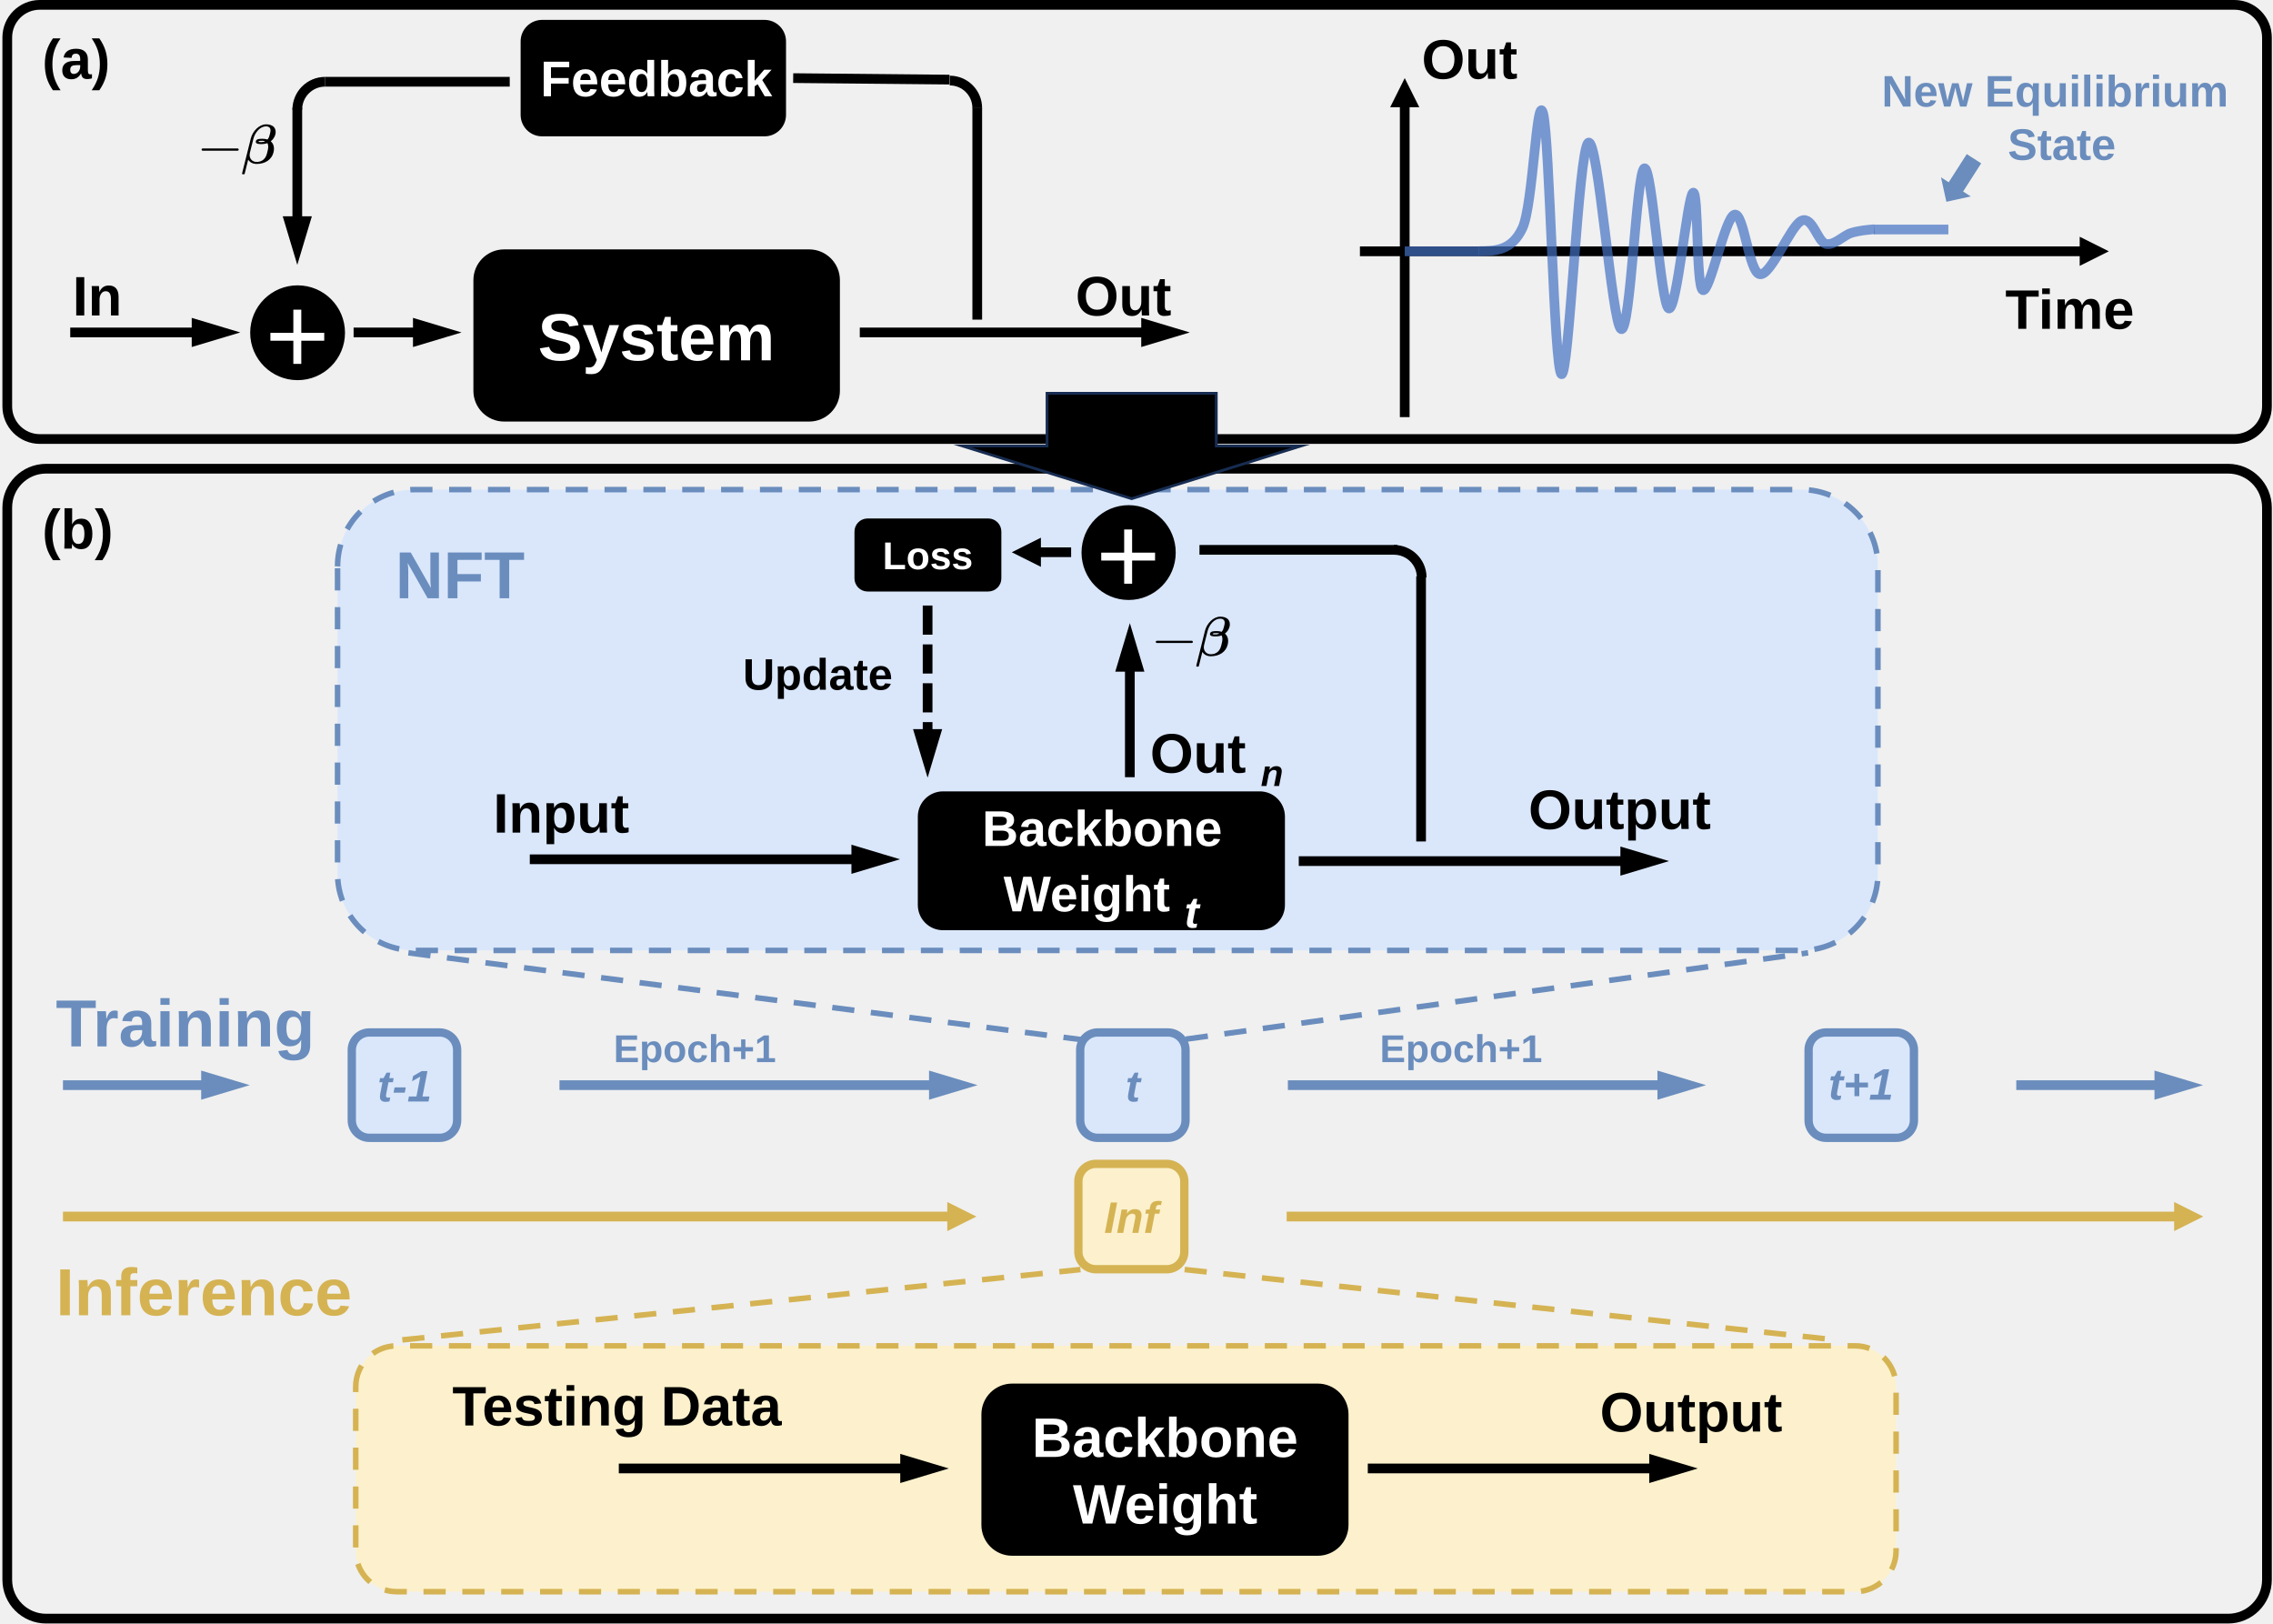
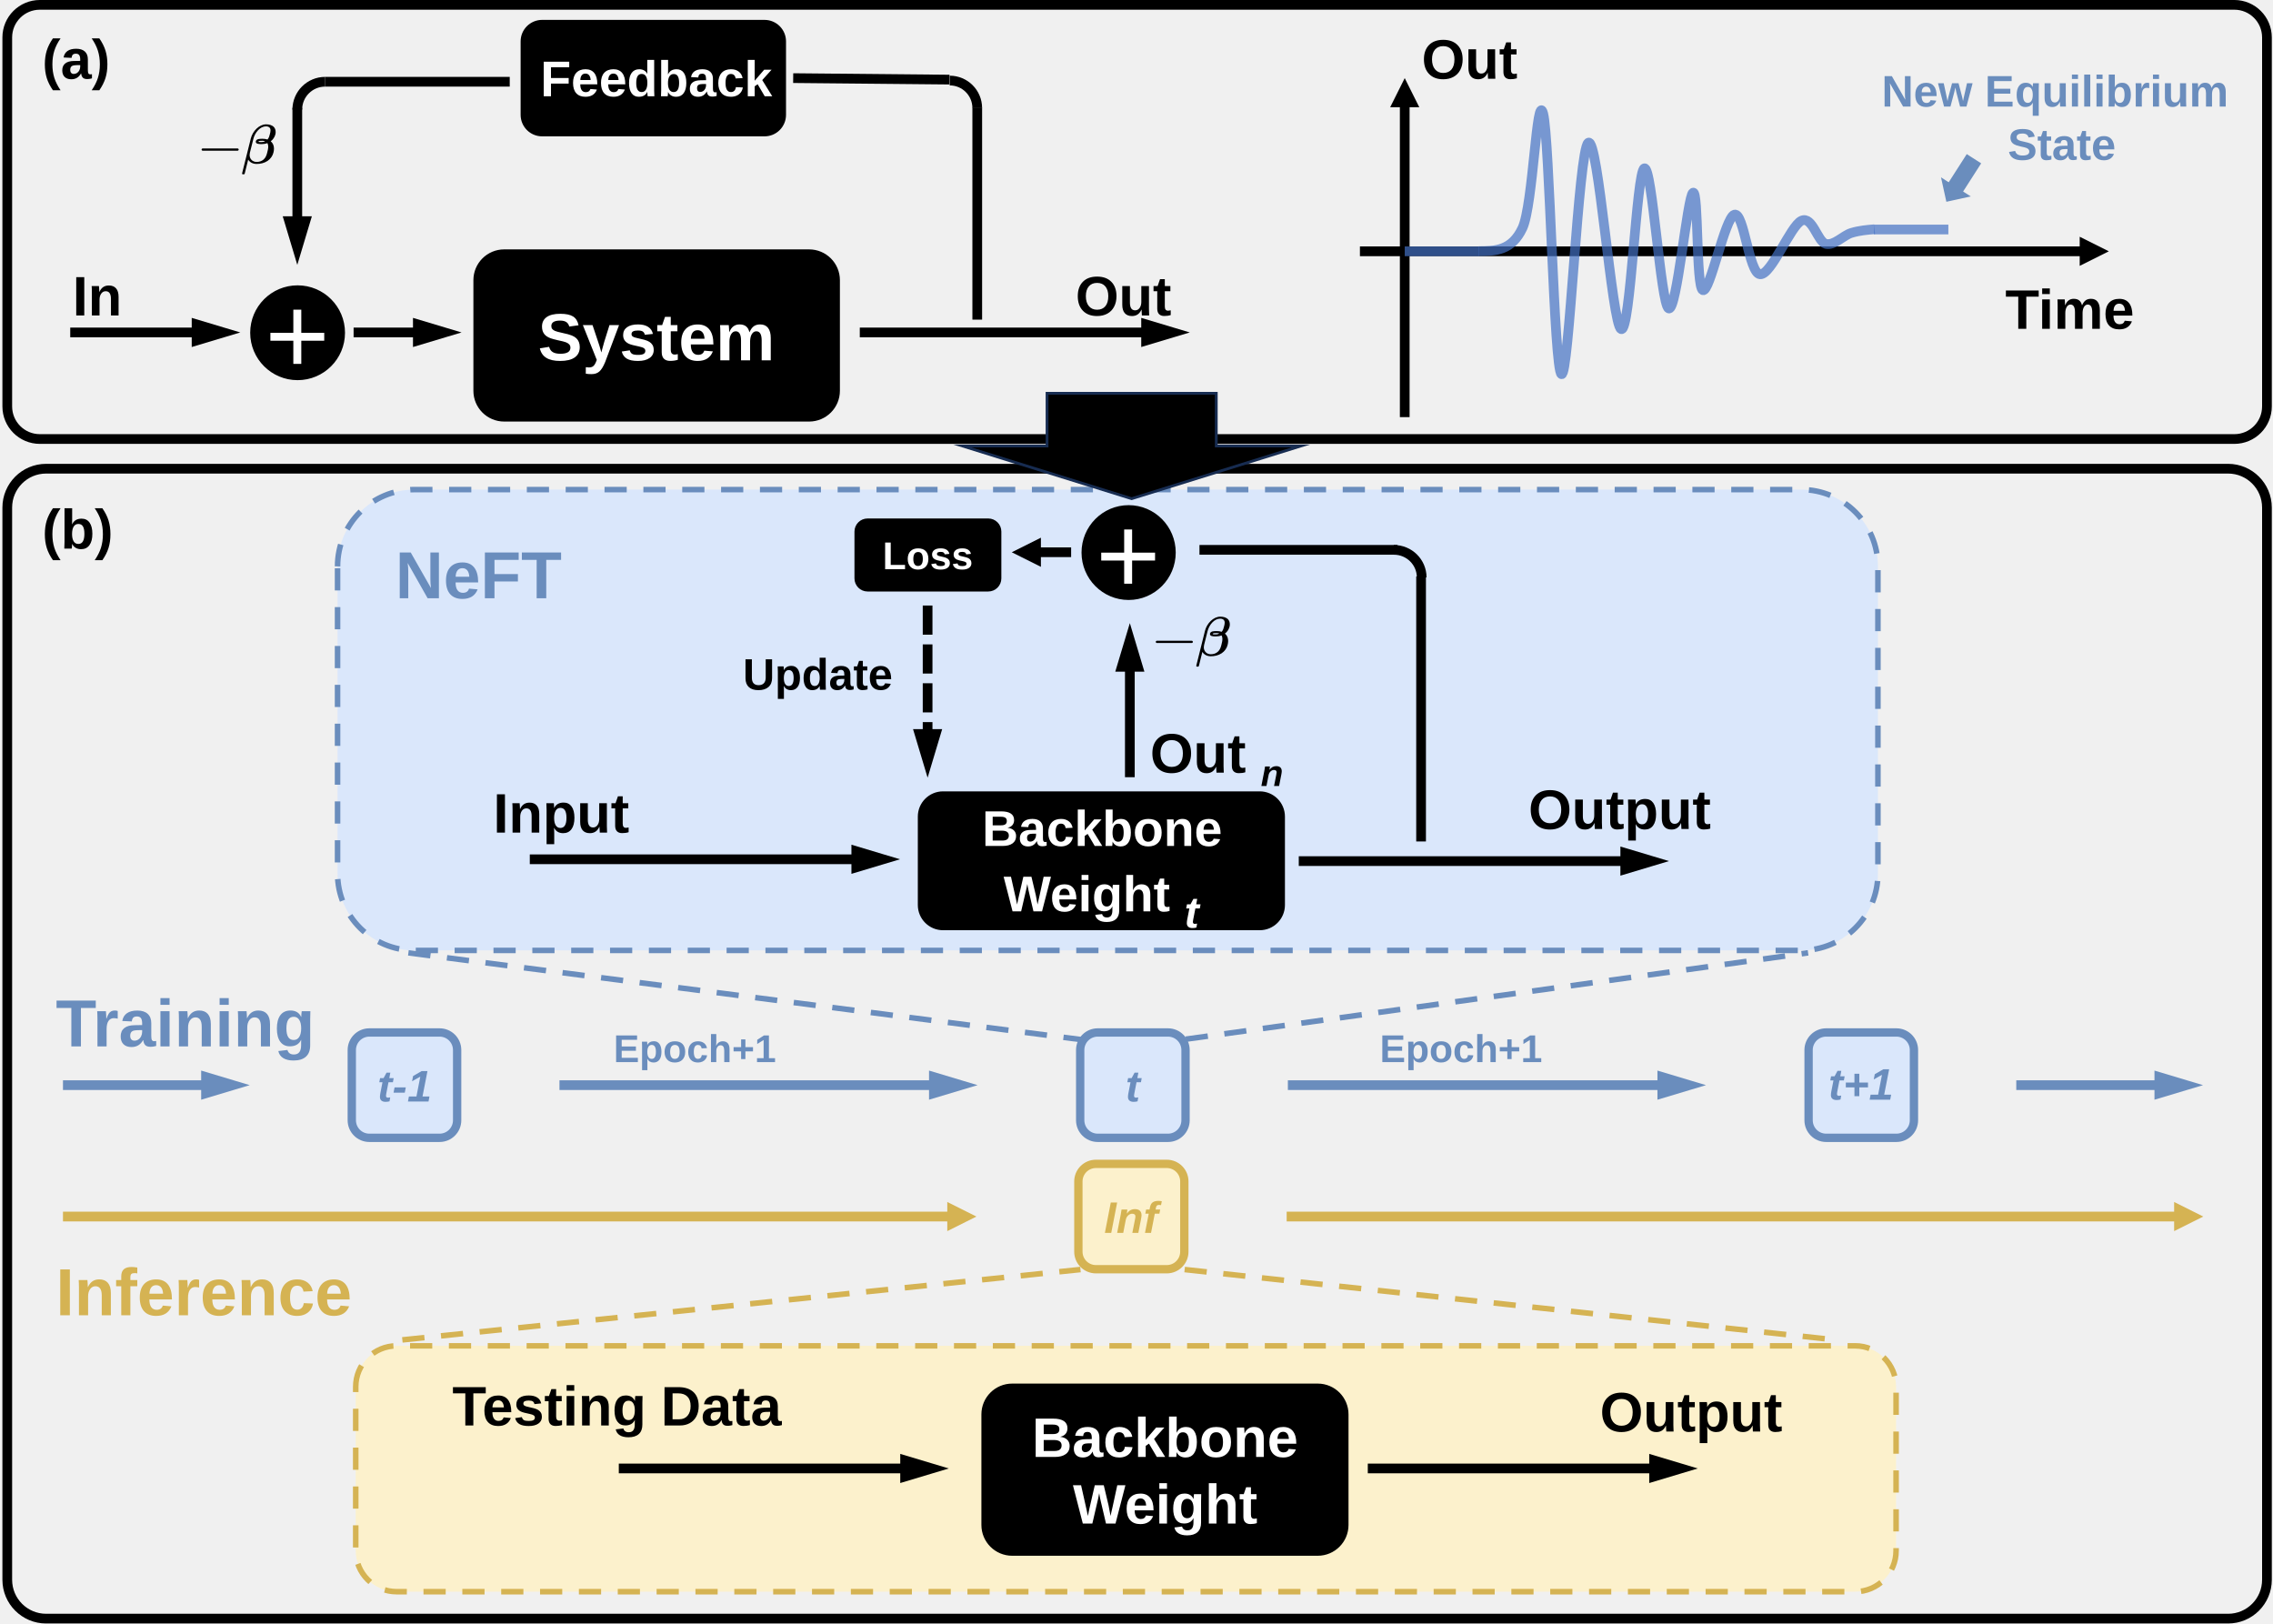
<svg xmlns="http://www.w3.org/2000/svg" width="3754" height="2681" xml:space="preserve" overflow="hidden">
  <g transform="translate(-238 197)">
    <g>
      <path d="M250 641.188C250 605.738 278.738 577 314.188 577L3917.81 577C3953.26 577 3982 605.738 3982 641.188L3982 2411.81C3982 2447.26 3953.26 2476 3917.81 2476L314.188 2476C278.738 2476 250 2447.26 250 2411.81Z" stroke="#000000" stroke-width="16.042" stroke-linecap="butt" stroke-linejoin="miter" stroke-miterlimit="8" stroke-opacity="1" fill="none" fill-rule="evenodd" />
      <path d="M912.5 1376.5 2022.9 1519.7" stroke="#6A8DBD" stroke-width="9.167" stroke-linecap="butt" stroke-linejoin="miter" stroke-miterlimit="8" stroke-dasharray="36.667 27.5" stroke-opacity="1" fill="none" fill-rule="evenodd" />
      <path d="M0 0 1027.67 142.571" stroke="#6A8DBD" stroke-width="9.167" stroke-linecap="butt" stroke-linejoin="miter" stroke-miterlimit="8" stroke-dasharray="36.667 27.5" stroke-opacity="1" fill="none" fill-rule="evenodd" transform="matrix(1 0 0 -1 2196.5 1519.07)" />
      <path d="M819 1537C819 1520.98 831.984 1508 848.001 1508L964 1508C980.016 1508 993 1520.98 993 1537L993 1653C993 1669.02 980.016 1682 964 1682L848.001 1682C831.984 1682 819 1669.02 819 1653Z" stroke="#6A8DBD" stroke-width="13.75" stroke-linecap="butt" stroke-linejoin="miter" stroke-miterlimit="8" stroke-opacity="1" fill="#DAE7FB" fill-rule="evenodd" fill-opacity="1" />
      <text fill="#6A8DBD" fill-opacity="1" font-family="Arial,Arial_MSFontService,sans-serif" font-style="italic" font-variant="normal" font-weight="700" font-stretch="normal" font-size="73" text-anchor="start" direction="ltr" writing-mode="lr-tb" unicode-bidi="normal" text-decoration="none" transform="matrix(1 0 0 1 861.35 1622)">t</text>
      <text fill="#6A8DBD" fill-opacity="1" font-family="Arial,Arial_MSFontService,sans-serif" font-style="italic" font-variant="normal" font-weight="700" font-stretch="normal" font-size="73" text-anchor="start" direction="ltr" writing-mode="lr-tb" unicode-bidi="normal" text-decoration="none" transform="matrix(1 0 0 1 885.985 1622)">-</text>
      <text fill="#6A8DBD" fill-opacity="1" font-family="Arial,Arial_MSFontService,sans-serif" font-style="italic" font-variant="normal" font-weight="700" font-stretch="normal" font-size="73" text-anchor="start" direction="ltr" writing-mode="lr-tb" unicode-bidi="normal" text-decoration="none" transform="matrix(1 0 0 1 910.62 1622)">1</text>
      <path d="M2022 1537C2022 1520.98 2034.98 1508 2051 1508L2167 1508C2183.02 1508 2196 1520.98 2196 1537L2196 1653C2196 1669.02 2183.02 1682 2167 1682L2051 1682C2034.98 1682 2022 1669.02 2022 1653Z" stroke="#6A8DBD" stroke-width="13.75" stroke-linecap="butt" stroke-linejoin="miter" stroke-miterlimit="8" stroke-opacity="1" fill="#DAE7FB" fill-rule="evenodd" fill-opacity="1" />
      <text fill="#6A8DBD" fill-opacity="1" font-family="Arial,Arial_MSFontService,sans-serif" font-style="italic" font-variant="normal" font-weight="700" font-stretch="normal" font-size="73" text-anchor="start" direction="ltr" writing-mode="lr-tb" unicode-bidi="normal" text-decoration="none" transform="matrix(1 0 0 1 2096.78 1622)">t</text>
      <path d="M3225 1537C3225 1520.98 3237.98 1508 3254 1508L3370 1508C3386.02 1508 3399 1520.98 3399 1537L3399 1653C3399 1669.02 3386.02 1682 3370 1682L3254 1682C3237.98 1682 3225 1669.02 3225 1653Z" stroke="#6A8DBD" stroke-width="13.75" stroke-linecap="butt" stroke-linejoin="miter" stroke-miterlimit="8" stroke-opacity="1" fill="#DAE7FB" fill-rule="evenodd" fill-opacity="1" />
      <path d="M1162 1586.98 1780.38 1586.98 1780.38 1603.02 1162 1603.02ZM1772.36 1570.94 1852.57 1595 1772.36 1619.06Z" fill="#6A8DBD" fill-rule="nonzero" fill-opacity="1" />
      <path d="M2365 1586.98 2983.38 1586.98 2983.38 1603.02 2365 1603.02ZM2975.36 1570.94 3055.57 1595 2975.36 1619.06Z" fill="#6A8DBD" fill-rule="nonzero" fill-opacity="1" />
      <path d="M342 1586.98 578.265 1586.98 578.265 1603.02 342 1603.02ZM570.245 1570.94 650.453 1595 570.245 1619.06Z" fill="#6A8DBD" fill-rule="nonzero" fill-opacity="1" />
      <path d="M3568 1586.98 3804.27 1586.98 3804.27 1603.02 3568 1603.02ZM3796.24 1570.94 3876.45 1595 3796.24 1619.06Z" fill="#6A8DBD" fill-rule="nonzero" fill-opacity="1" />
      <text fill="#6A8DBD" fill-opacity="1" font-family="Arial,Arial_MSFontService,sans-serif" font-style="italic" font-variant="normal" font-weight="700" font-stretch="normal" font-size="73" text-anchor="start" direction="ltr" writing-mode="lr-tb" unicode-bidi="normal" text-decoration="none" transform="matrix(1 0 0 1 3257.73 1619)">t+1</text>
      <path d="M2019 1754C2019 1737.98 2031.98 1725 2048 1725L2165 1725C2181.02 1725 2194 1737.98 2194 1754L2194 1870C2194 1886.02 2181.02 1899 2165 1899L2048 1899C2031.98 1899 2019 1886.02 2019 1870Z" stroke="#D5B353" stroke-width="13.75" stroke-linecap="butt" stroke-linejoin="miter" stroke-miterlimit="8" stroke-opacity="1" fill="#FCF1CC" fill-rule="evenodd" fill-opacity="1" />
      <text fill="#D5B353" fill-opacity="1" font-family="Arial,Arial_MSFontService,sans-serif" font-style="italic" font-variant="normal" font-weight="700" font-stretch="normal" font-size="73" text-anchor="start" direction="ltr" writing-mode="lr-tb" unicode-bidi="normal" text-decoration="none" transform="matrix(1 0 0 1 2061.51 1839)">Inf</text>
      <path d="M342 1803.98 1810.51 1803.98 1810.51 1820.02 342 1820.02ZM1802.49 1787.94 1850.62 1812 1802.49 1836.06Z" fill="#D5B353" fill-rule="nonzero" fill-opacity="1" />
      <path d="M2363 1803.98 3836.74 1803.98 3836.74 1820.02 2363 1820.02ZM3828.72 1787.94 3876.84 1812 3828.72 1836.06Z" fill="#D5B353" fill-rule="nonzero" fill-opacity="1" />
      <path d="M825.5 2093.17C825.5 2055.8 855.796 2025.5 893.167 2025.5L3301.83 2025.5C3339.2 2025.5 3369.5 2055.8 3369.5 2093.17L3369.5 2363.83C3369.5 2401.2 3339.2 2431.5 3301.83 2431.5L893.167 2431.5C855.796 2431.5 825.5 2401.2 825.5 2363.83Z" stroke="#D5B353" stroke-width="9.167" stroke-linecap="butt" stroke-linejoin="miter" stroke-miterlimit="8" stroke-dasharray="36.667 27.5" stroke-opacity="1" fill="#FCF1CC" fill-rule="evenodd" fill-opacity="1" />
      <path d="M1864 2138.67C1864 2113.45 1884.45 2093 1909.67 2093L2414.33 2093C2439.55 2093 2460 2113.45 2460 2138.67L2460 2321.33C2460 2346.55 2439.55 2367 2414.33 2367L1909.67 2367C1884.45 2367 1864 2346.55 1864 2321.33Z" stroke="#000000" stroke-width="10.312" stroke-linecap="butt" stroke-linejoin="miter" stroke-miterlimit="8" stroke-opacity="1" fill="#000000" fill-rule="evenodd" fill-opacity="1" />
      <text fill="#FFFFFF" fill-opacity="1" font-family="Arial,Arial_MSFontService,sans-serif" font-style="normal" font-variant="normal" font-weight="700" font-stretch="normal" font-size="92" text-anchor="start" direction="ltr" writing-mode="lr-tb" unicode-bidi="normal" text-decoration="none" transform="matrix(1 0 0 1 1942.35 2209)">Backbone</text>
-       <text fill="#FFFFFF" fill-opacity="1" font-family="Arial,Arial_MSFontService,sans-serif" font-style="normal" font-variant="normal" font-weight="700" font-stretch="normal" font-size="92" text-anchor="start" direction="ltr" writing-mode="lr-tb" unicode-bidi="normal" text-decoration="none" transform="matrix(1 0 0 1 2009.93 2319)">Weight</text>
+       <text fill="#FFFFFF" fill-opacity="1" font-family="Arial,Arial_MSFontService,sans-serif" font-style="normal" font-variant="normal" font-weight="700" font-stretch="normal" font-size="92" text-anchor="start" direction="ltr" writing-mode="lr-tb" unicode-bidi="normal" text-decoration="none" transform="matrix(1 0 0 1 2009.95 2319)">Weight</text>
      <path d="M2497 2219.98 2969.84 2219.98 2969.84 2236.02 2497 2236.02ZM2961.82 2203.94 3042.02 2228 2961.82 2252.06Z" fill="#000000" fill-rule="nonzero" fill-opacity="1" />
      <text fill="#000000" fill-opacity="1" font-family="Arial,Arial_MSFontService,sans-serif" font-style="normal" font-variant="normal" font-weight="700" font-stretch="normal" font-size="92" text-anchor="start" direction="ltr" writing-mode="lr-tb" unicode-bidi="normal" text-decoration="none" transform="matrix(1 0 0 1 2880.32 2167)">Output</text>
      <path d="M1260 2219.98 1732.84 2219.98 1732.84 2236.02 1260 2236.02ZM1724.82 2203.94 1805.02 2228 1724.82 2252.06Z" fill="#000000" fill-rule="nonzero" fill-opacity="1" />
      <text fill="#000000" fill-opacity="1" font-family="Arial,Arial_MSFontService,sans-serif" font-style="normal" font-variant="normal" font-weight="700" font-stretch="normal" font-size="92" text-anchor="start" direction="ltr" writing-mode="lr-tb" unicode-bidi="normal" text-decoration="none" transform="matrix(1 0 0 1 985.032 2157)">Testing</text>
      <text fill="#000000" fill-opacity="1" font-family="Arial,Arial_MSFontService,sans-serif" font-style="normal" font-variant="normal" font-weight="700" font-stretch="normal" font-size="92" text-anchor="start" direction="ltr" writing-mode="lr-tb" unicode-bidi="normal" text-decoration="none" transform="matrix(1 0 0 1 1304.15 2157)"> </text>
      <text fill="#000000" fill-opacity="1" font-family="Arial,Arial_MSFontService,sans-serif" font-style="normal" font-variant="normal" font-weight="700" font-stretch="normal" font-size="92" text-anchor="start" direction="ltr" writing-mode="lr-tb" unicode-bidi="normal" text-decoration="none" transform="matrix(1 0 0 1 1329.36 2157)">Data</text>
      <path d="M0 0 1119.95 116.173" stroke="#D5B353" stroke-width="9.167" stroke-linecap="butt" stroke-linejoin="miter" stroke-miterlimit="8" stroke-dasharray="36.667 27.5" stroke-opacity="1" fill="none" fill-rule="evenodd" transform="matrix(1 0 0 -1 902.5 2015.67)" />
      <path d="M2194.5 1899.5 3269.5 2015.67" stroke="#D5B353" stroke-width="9.167" stroke-linecap="butt" stroke-linejoin="miter" stroke-miterlimit="8" stroke-dasharray="36.667 27.5" stroke-opacity="1" fill="none" fill-rule="evenodd" />
      <text fill="#6A8DBD" fill-opacity="1" font-family="Arial,Arial_MSFontService,sans-serif" font-style="normal" font-variant="normal" font-weight="700" font-stretch="normal" font-size="110" text-anchor="start" direction="ltr" writing-mode="lr-tb" unicode-bidi="normal" text-decoration="none" transform="matrix(1 0 0 1 330.153 1531)">Training</text>
      <text fill="#D5B353" fill-opacity="1" font-family="Arial,Arial_MSFontService,sans-serif" font-style="normal" font-variant="normal" font-weight="700" font-stretch="normal" font-size="110" text-anchor="start" direction="ltr" writing-mode="lr-tb" unicode-bidi="normal" text-decoration="none" transform="matrix(1 0 0 1 330.153 1975)">Inference</text>
      <text fill="#000000" fill-opacity="1" font-family="Arial,Arial_MSFontService,sans-serif" font-style="normal" font-variant="normal" font-weight="700" font-stretch="normal" font-size="92" text-anchor="start" direction="ltr" writing-mode="lr-tb" unicode-bidi="normal" text-decoration="none" transform="matrix(1 0 0 1 307.497 709)">(b)</text>
      <path d="M250-135.183C250-164.905 274.095-189 303.817-189L3928.18-189C3957.91-189 3982-164.905 3982-135.183L3982 474.183C3982 503.905 3957.91 528 3928.18 528L303.817 528C274.095 528 250 503.905 250 474.183Z" stroke="#000000" stroke-width="16.042" stroke-linecap="butt" stroke-linejoin="miter" stroke-miterlimit="8" stroke-opacity="1" fill="none" fill-rule="evenodd" />
      <path d="M1025 265.667C1025 240.446 1045.45 220 1070.67 220L1574.33 220C1599.55 220 1620 240.446 1620 265.667L1620 448.333C1620 473.554 1599.55 494 1574.33 494L1070.67 494C1045.45 494 1025 473.554 1025 448.333Z" stroke="#000000" stroke-width="10.312" stroke-linecap="butt" stroke-linejoin="miter" stroke-miterlimit="8" stroke-opacity="1" fill="#000000" fill-rule="evenodd" fill-opacity="1" />
      <text fill="#FFFFFF" fill-opacity="1" font-family="Arial,Arial_MSFontService,sans-serif" font-style="normal" font-variant="normal" font-weight="700" font-stretch="normal" font-size="110" text-anchor="start" direction="ltr" writing-mode="lr-tb" unicode-bidi="normal" text-decoration="none" transform="matrix(1 0 0 1 1126.43 398)">System</text>
      <path d="M653.5 352.5C653.5 310.526 687.526 276.5 729.5 276.5 771.474 276.5 805.5 310.526 805.5 352.5 805.5 394.474 771.474 428.5 729.5 428.5 687.526 428.5 653.5 394.474 653.5 352.5Z" stroke="#000000" stroke-width="4.583" stroke-linecap="butt" stroke-linejoin="miter" stroke-miterlimit="8" stroke-opacity="1" fill="#000000" fill-rule="evenodd" fill-opacity="1" />
      <text fill="#FFFFFF" fill-opacity="1" font-family="Arial,Arial_MSFontService,sans-serif" font-style="normal" font-variant="normal" font-weight="400" font-stretch="normal" font-size="183" text-anchor="start" direction="ltr" writing-mode="lr-tb" unicode-bidi="normal" text-decoration="none" transform="matrix(1 0 0 1 675.639 420)">+</text>
      <path d="M822 343.979 928.088 343.979 928.088 360.021 822 360.021ZM920.067 327.938 1000.28 352 920.067 376.063Z" fill="#000000" fill-rule="nonzero" fill-opacity="1" />
      <path d="M1658 343.979 2130.84 343.979 2130.84 360.021 1658 360.021ZM2122.82 327.938 2203.02 352 2122.82 376.063Z" fill="#000000" fill-rule="nonzero" fill-opacity="1" />
      <path d="M0 0 0 349.835" stroke="#000000" stroke-width="16.042" stroke-linecap="butt" stroke-linejoin="miter" stroke-miterlimit="8" stroke-opacity="1" fill="none" fill-rule="evenodd" transform="matrix(1 0 0 -1 1852 330.835)" />
      <path d="M1806.5-64C1831.63-64 1852-43.629 1852-18.5" stroke="#000000" stroke-width="16.042" stroke-linecap="butt" stroke-linejoin="miter" stroke-miterlimit="8" stroke-opacity="1" fill="none" fill-rule="evenodd" />
      <path d="M1806.07-65.532 1548-68" stroke="#000000" stroke-width="16.042" stroke-linecap="butt" stroke-linejoin="miter" stroke-miterlimit="8" stroke-opacity="1" fill="none" fill-rule="evenodd" />
      <path d="M729-16C729-41.405 749.595-62 775-62" stroke="#000000" stroke-width="16.042" stroke-linecap="butt" stroke-linejoin="miter" stroke-miterlimit="8" stroke-opacity="1" fill="none" fill-rule="evenodd" />
      <path d="M8.021 72.188 8.021 259.395-8.02 259.395-8.021 72.188ZM-24.062 80.208 0 0 24.063 80.208Z" fill="#000000" fill-rule="nonzero" fill-opacity="1" transform="matrix(1 0 0 -1 729 240.395)" />
      <path d="M354 343.979 562.662 343.979 562.662 360.021 354 360.021ZM554.641 327.938 634.849 352 554.641 376.063Z" fill="#000000" fill-rule="nonzero" fill-opacity="1" />
      <text fill="#000000" fill-opacity="1" font-family="Cambria Math,Cambria Math_MSFontService,sans-serif" font-style="normal" font-variant="normal" font-weight="400" font-stretch="normal" font-size="92" text-anchor="start" direction="ltr" writing-mode="lr-tb" unicode-bidi="normal" text-decoration="none" transform="matrix(1 0 0 1 565.787 73)">−</text>
      <text fill="#000000" fill-opacity="1" font-family="Cambria Math,Cambria Math_MSFontService,sans-serif" font-style="normal" font-variant="normal" font-weight="400" font-stretch="normal" font-size="92" text-anchor="start" direction="ltr" writing-mode="lr-tb" unicode-bidi="normal" text-decoration="none" transform="matrix(1 0 0 1 634.537 73)">𝜷</text>
      <path d="M2484 209.979 3680.77 209.979 3680.77 226.021 2484 226.021ZM3672.75 193.938 3720.87 218 3672.75 242.063Z" fill="#000000" fill-rule="nonzero" fill-opacity="1" />
      <path d="M8.021-5.17066e-06 8.021 519.719-8.021 519.719-8.021 5.17066e-06ZM24.063 511.698 0 559.823-24.062 511.698Z" fill="#000000" fill-rule="nonzero" fill-opacity="1" transform="matrix(1 0 0 -1 2558 491.823)" />
      <text fill="#000000" fill-opacity="1" font-family="Arial,Arial_MSFontService,sans-serif" font-style="normal" font-variant="normal" font-weight="700" font-stretch="normal" font-size="92" text-anchor="start" direction="ltr" writing-mode="lr-tb" unicode-bidi="normal" text-decoration="none" transform="matrix(1 0 0 1 3549.83 346)">Time</text>
      <text fill="#000000" fill-opacity="1" font-family="Arial,Arial_MSFontService,sans-serif" font-style="normal" font-variant="normal" font-weight="700" font-stretch="normal" font-size="92" text-anchor="start" direction="ltr" writing-mode="lr-tb" unicode-bidi="normal" text-decoration="none" transform="matrix(1 0 0 1 2585.95 -67)">Out</text>
      <text fill="#000000" fill-opacity="1" font-family="Arial,Arial_MSFontService,sans-serif" font-style="normal" font-variant="normal" font-weight="700" font-stretch="normal" font-size="92" text-anchor="start" direction="ltr" writing-mode="lr-tb" unicode-bidi="normal" text-decoration="none" transform="matrix(1 0 0 1 2014.24 324)">Out</text>
      <text fill="#000000" fill-opacity="1" font-family="Arial,Arial_MSFontService,sans-serif" font-style="normal" font-variant="normal" font-weight="700" font-stretch="normal" font-size="92" text-anchor="start" direction="ltr" writing-mode="lr-tb" unicode-bidi="normal" text-decoration="none" transform="matrix(1 0 0 1 357.768 324)">In</text>
      <path d="M1103-128.666C1103-145.419 1116.58-159 1133.33-159L1500.67-159C1517.42-159 1531-145.419 1531-128.666L1531-7.334C1531 9.419 1517.42 23 1500.67 23L1133.33 23C1116.58 23 1103 9.419 1103-7.334Z" stroke="#000000" stroke-width="10.312" stroke-linecap="butt" stroke-linejoin="miter" stroke-miterlimit="8" stroke-opacity="1" fill="#000000" fill-rule="evenodd" fill-opacity="1" />
      <text fill="#FFFFFF" fill-opacity="1" font-family="Arial,Arial_MSFontService,sans-serif" font-style="normal" font-variant="normal" font-weight="700" font-stretch="normal" font-size="83" text-anchor="start" direction="ltr" writing-mode="lr-tb" unicode-bidi="normal" text-decoration="none" transform="matrix(1 0 0 1 1130.47 -38)">Feedback</text>
      <path d="M0 0 304.847 0" stroke="#000000" stroke-width="16.042" stroke-linecap="butt" stroke-linejoin="miter" stroke-miterlimit="8" stroke-opacity="1" fill="none" fill-rule="evenodd" transform="matrix(-1 0 0 1 1079.85 -61.9999)" />
      <text fill="#000000" fill-opacity="1" font-family="Arial,Arial_MSFontService,sans-serif" font-style="normal" font-variant="normal" font-weight="700" font-stretch="normal" font-size="92" text-anchor="start" direction="ltr" writing-mode="lr-tb" unicode-bidi="normal" text-decoration="none" transform="matrix(1 0 0 1 307.497 -67)">(a)</text>
      <path d="M2558 218 2680.84 218" stroke="#4472C4" stroke-width="16.042" stroke-linecap="butt" stroke-linejoin="miter" stroke-miterlimit="8" stroke-opacity="0.698" fill="none" fill-rule="evenodd" />
      <path d="M3333 182 3455.84 182" stroke="#4472C4" stroke-width="16.042" stroke-linecap="butt" stroke-linejoin="miter" stroke-miterlimit="8" stroke-opacity="0.698" fill="none" fill-rule="evenodd" />
      <path d="M2680 217.764C2707.33 217.596 2734.67 217.428 2752.44 179.555 2770.22 141.681 2775.92-49.697 2786.65-9.478 2797.38 30.742 2804.43 412.83 2816.84 420.874 2829.25 428.917 2844.67 51.187 2861.11 38.786 2877.54 26.385 2900.01 339.429 2915.44 346.467 2930.87 353.506 2940.59 86.714 2953.67 81.016 2966.75 75.319 2980.5 305.577 2993.92 312.28 3007.34 318.984 3024.78 126.264 3034.17 121.237 3043.56 116.209 3038.86 276.082 3050.26 282.115 3061.67 288.148 3086.82 161.791 3102.58 157.434 3118.35 153.077 3126.4 254.297 3144.84 255.972 3163.29 257.648 3195.15 175.868 3213.26 167.489 3231.37 159.11 3239.76 202.346 3253.51 205.698 3267.26 209.05 3282.35 191.621 3295.77 187.599 3309.18 183.577 3321.59 182.572 3334 181.566" stroke="#4472C4" stroke-width="16.042" stroke-linecap="butt" stroke-linejoin="miter" stroke-miterlimit="8" stroke-opacity="0.698" fill="none" fill-rule="evenodd" />
      <text fill="#6A8DBD" fill-opacity="1" font-family="Arial,Arial_MSFontService,sans-serif" font-style="normal" font-variant="normal" font-weight="700" font-stretch="normal" font-size="73" text-anchor="start" direction="ltr" writing-mode="lr-tb" unicode-bidi="normal" text-decoration="none" transform="matrix(1 0 0 1 3345.64 -21)">New E</text>
      <text fill="#6A8DBD" fill-opacity="1" font-family="Arial,Arial_MSFontService,sans-serif" font-style="normal" font-variant="normal" font-weight="700" font-stretch="normal" font-size="73" text-anchor="start" direction="ltr" writing-mode="lr-tb" unicode-bidi="normal" text-decoration="none" transform="matrix(1 0 0 1 3565.64 -21)">quilibrium </text>
      <text fill="#6A8DBD" fill-opacity="1" font-family="Arial,Arial_MSFontService,sans-serif" font-style="normal" font-variant="normal" font-weight="700" font-stretch="normal" font-size="73" text-anchor="start" direction="ltr" writing-mode="lr-tb" unicode-bidi="normal" text-decoration="none" transform="matrix(1 0 0 1 3553.91 67)">State</text>
      <path d="M3447.12 100.764 3457.1 107.157 3486.91 60.64 3506.86 73.426 3477.05 119.942 3487.03 126.335 3454.29 133.501Z" stroke="#6A8DBD" stroke-width="4.583" stroke-linecap="butt" stroke-linejoin="miter" stroke-miterlimit="8" stroke-opacity="1" fill="#6A8DBD" fill-rule="evenodd" fill-opacity="1" />
      <path d="M795.5 738.336C795.5 668.286 852.286 611.5 922.335 611.5L3212.66 611.5C3282.71 611.5 3339.5 668.286 3339.5 738.336L3339.5 1245.66C3339.5 1315.71 3282.71 1372.5 3212.66 1372.5L922.335 1372.5C852.286 1372.5 795.5 1315.71 795.5 1245.66Z" stroke="#6A8DBD" stroke-width="9.167" stroke-linecap="butt" stroke-linejoin="miter" stroke-miterlimit="8" stroke-dasharray="36.667 27.5" stroke-opacity="1" fill="#DAE7FB" fill-rule="evenodd" fill-opacity="1" />
      <path d="M1759 1151.5C1759 1131.34 1775.34 1115 1795.5 1115L2318.5 1115C2338.66 1115 2355 1131.34 2355 1151.5L2355 1297.5C2355 1317.66 2338.66 1334 2318.5 1334L1795.5 1334C1775.34 1334 1759 1317.66 1759 1297.5Z" stroke="#000000" stroke-width="10.312" stroke-linecap="butt" stroke-linejoin="miter" stroke-miterlimit="8" stroke-opacity="1" fill="#000000" fill-rule="evenodd" fill-opacity="1" />
      <text fill="#FFFFFF" fill-opacity="1" font-family="Arial,Arial_MSFontService,sans-serif" font-style="normal" font-variant="normal" font-weight="700" font-stretch="normal" font-size="83" text-anchor="start" direction="ltr" writing-mode="lr-tb" unicode-bidi="normal" text-decoration="none" transform="matrix(1 0 0 1 1859.97 1200)">Backbone</text>
-       <text fill="#FFFFFF" fill-opacity="1" font-family="Arial,Arial_MSFontService,sans-serif" font-style="normal" font-variant="normal" font-weight="700" font-stretch="normal" font-size="83" text-anchor="start" direction="ltr" writing-mode="lr-tb" unicode-bidi="normal" text-decoration="none" transform="matrix(1 0 0 1 1895.38 1308)">Weight</text>
-       <text fill="#FFFFFF" fill-opacity="1" font-family="Arial,Arial_MSFontService,sans-serif" font-style="italic" font-variant="normal" font-weight="700" font-stretch="normal" font-size="73" text-anchor="start" direction="ltr" writing-mode="lr-tb" unicode-bidi="normal" text-decoration="none" transform="matrix(1 0 0 1 2194.1 1335)">t</text>
+       <text fill="#FFFFFF" fill-opacity="1" font-family="Arial,Arial_MSFontService,sans-serif" font-style="normal" font-variant="normal" font-weight="700" font-stretch="normal" font-size="83" text-anchor="start" direction="ltr" writing-mode="lr-tb" unicode-bidi="normal" text-decoration="none" transform="matrix(1 0 0 1 1895.49 1308)">Weight</text>
+       <text fill="#FFFFFF" fill-opacity="1" font-family="Arial,Arial_MSFontService,sans-serif" font-style="normal" font-variant="normal" font-weight="700" font-stretch="normal" font-size="92" text-anchor="start" direction="ltr" writing-mode="lr-tb" unicode-bidi="normal" text-decoration="none" transform="matrix(1 0 0 1 2168.77 1308)"> </text>
+       <text fill="#FFFFFF" fill-opacity="1" font-family="Arial,Arial_MSFontService,sans-serif" font-style="italic" font-variant="normal" font-weight="700" font-stretch="normal" font-size="73" text-anchor="start" direction="ltr" writing-mode="lr-tb" unicode-bidi="normal" text-decoration="none" transform="matrix(1 0 0 1 2193.98 1335)">t</text>
      <text fill="#000000" fill-opacity="1" font-family="Arial,Arial_MSFontService,sans-serif" font-style="normal" font-variant="normal" font-weight="700" font-stretch="normal" font-size="92" text-anchor="start" direction="ltr" writing-mode="lr-tb" unicode-bidi="normal" text-decoration="none" transform="matrix(1 0 0 1 2762.29 1172)">Output</text>
      <path d="M1113 1213.98 1652.21 1213.98 1652.21 1230.02 1113 1230.02ZM1644.19 1197.94 1724.4 1222 1644.19 1246.06Z" fill="#000000" fill-rule="nonzero" fill-opacity="1" />
      <path d="M2026.5 715.5C2026.5 673.526 2060.3 639.5 2102 639.5 2143.7 639.5 2177.5 673.526 2177.5 715.5 2177.5 757.474 2143.7 791.5 2102 791.5 2060.3 791.5 2026.5 757.474 2026.5 715.5Z" stroke="#000000" stroke-width="4.583" stroke-linecap="butt" stroke-linejoin="miter" stroke-miterlimit="8" stroke-opacity="1" fill="#000000" fill-rule="evenodd" fill-opacity="1" />
      <text fill="#FFFFFF" fill-opacity="1" font-family="Arial,Arial_MSFontService,sans-serif" font-style="normal" font-variant="normal" font-weight="400" font-stretch="normal" font-size="183" text-anchor="start" direction="ltr" writing-mode="lr-tb" unicode-bidi="normal" text-decoration="none" transform="matrix(1 0 0 1 2047.81 783)">+</text>
      <path d="M1651.5 680.833C1651.5 670.156 1660.16 661.5 1670.83 661.5L1870.17 661.5C1880.84 661.5 1889.5 670.156 1889.5 680.833L1889.5 758.166C1889.5 768.844 1880.84 777.5 1870.17 777.5L1670.83 777.5C1660.16 777.5 1651.5 768.844 1651.5 758.166Z" stroke="#000000" stroke-width="4.583" stroke-linecap="butt" stroke-linejoin="miter" stroke-miterlimit="8" stroke-opacity="1" fill="#000000" fill-rule="evenodd" fill-opacity="1" />
      <text fill="#FFFFFF" fill-opacity="1" font-family="Arial,Arial_MSFontService,sans-serif" font-style="normal" font-variant="normal" font-weight="700" font-stretch="normal" font-size="64" text-anchor="start" direction="ltr" writing-mode="lr-tb" unicode-bidi="normal" text-decoration="none" transform="matrix(1 0 0 1 1695.59 743)">Loss</text>
      <path d="M8.021-1.1375e-05 8.021 182.289-8.021 182.289-8.021 1.1375e-05ZM24.063 174.268 0 254.476-24.062 174.268Z" fill="#000000" fill-rule="nonzero" fill-opacity="1" transform="matrix(1 0 0 -1 2104 1086.48)" />
      <path d="M0 0 0 437.579" stroke="#000000" stroke-width="16.042" stroke-linecap="butt" stroke-linejoin="miter" stroke-miterlimit="8" stroke-opacity="1" fill="none" fill-rule="evenodd" transform="matrix(1 0 0 -1 2585 1192.58)" />
      <path d="M2540 711C2565.41 711 2586 731.371 2586 756.5" stroke="#000000" stroke-width="16.042" stroke-linecap="butt" stroke-linejoin="miter" stroke-miterlimit="8" stroke-opacity="1" fill="none" fill-rule="evenodd" />
      <path d="M0 0 327.005 0" stroke="#000000" stroke-width="16.042" stroke-linecap="butt" stroke-linejoin="miter" stroke-miterlimit="8" stroke-opacity="1" fill="none" fill-rule="evenodd" transform="matrix(-1 0 0 1 2546 711)" />
      <text fill="#000000" fill-opacity="1" font-family="Arial,Arial_MSFontService,sans-serif" font-style="normal" font-variant="normal" font-weight="700" font-stretch="normal" font-size="92" text-anchor="start" direction="ltr" writing-mode="lr-tb" unicode-bidi="normal" text-decoration="none" transform="matrix(1 0 0 1 2137.44 1079)">Out </text>
      <text fill="#000000" fill-opacity="1" font-family="Arial,Arial_MSFontService,sans-serif" font-style="italic" font-variant="normal" font-weight="700" font-stretch="normal" font-size="61" text-anchor="start" direction="ltr" writing-mode="lr-tb" unicode-bidi="normal" text-decoration="none" transform="matrix(1 0 0 1 2320.2 1101)">n</text>
      <text fill="#000000" fill-opacity="1" font-family="Cambria Math,Cambria Math_MSFontService,sans-serif" font-style="normal" font-variant="normal" font-weight="400" font-stretch="normal" font-size="92" text-anchor="start" direction="ltr" writing-mode="lr-tb" unicode-bidi="normal" text-decoration="none" transform="matrix(1 0 0 1 2141.68 886)">−</text>
      <text fill="#000000" fill-opacity="1" font-family="Cambria Math,Cambria Math_MSFontService,sans-serif" font-style="normal" font-variant="normal" font-weight="400" font-stretch="normal" font-size="92" text-anchor="start" direction="ltr" writing-mode="lr-tb" unicode-bidi="normal" text-decoration="none" transform="matrix(1 0 0 1 2210.43 886)">𝜷</text>
      <text fill="#000000" fill-opacity="1" font-family="Arial,Arial_MSFontService,sans-serif" font-style="normal" font-variant="normal" font-weight="700" font-stretch="normal" font-size="73" text-anchor="start" direction="ltr" writing-mode="lr-tb" unicode-bidi="normal" text-decoration="none" transform="matrix(1 0 0 1 1464.87 942)">Update</text>
      <text fill="#000000" fill-opacity="1" font-family="Arial,Arial_MSFontService,sans-serif" font-style="normal" font-variant="normal" font-weight="700" font-stretch="normal" font-size="92" text-anchor="start" direction="ltr" writing-mode="lr-tb" unicode-bidi="normal" text-decoration="none" transform="matrix(1 0 0 1 1052.54 1178)">Input</text>
      <path d="M1778.02 803 1778.02 851.125 1761.98 851.125 1761.98 803ZM1778.02 867.167 1778.02 915.292 1761.98 915.292 1761.98 867.167ZM1778.02 931.333 1778.02 979.458 1761.98 979.458 1761.98 931.333ZM1778.02 995.5 1778.02 1015.08 1761.98 1015.08 1761.98 995.5ZM1794.06 1007.06 1770 1087.26 1745.94 1007.06Z" fill="#000000" fill-rule="nonzero" fill-opacity="1" />
      <path d="M2.95242e-05-8.021 57.94-8.021 57.939 8.021-2.95242e-05 8.021ZM49.919-24.062 98.044 0 49.919 24.063Z" fill="#000000" fill-rule="nonzero" fill-opacity="1" transform="matrix(-1 0 0 1 2007.04 715)" />
      <path d="M2383 1216.98 2922.21 1216.98 2922.21 1233.02 2383 1233.02ZM2914.19 1200.94 2994.4 1225 2914.19 1249.06Z" fill="#000000" fill-rule="nonzero" fill-opacity="1" />
      <path d="M1827.5 539.5 1967.25 539.5 1967.25 452.5 2246.75 452.5 2246.75 539.5 2386.5 539.5 2107 626.5Z" stroke="#172C51" stroke-width="4.583" stroke-linecap="butt" stroke-linejoin="miter" stroke-miterlimit="8" stroke-opacity="1" fill="#000000" fill-rule="evenodd" fill-opacity="1" />
      <text fill="#6A8DBD" fill-opacity="1" font-family="Arial,Arial_MSFontService,sans-serif" font-style="normal" font-variant="normal" font-weight="700" font-stretch="normal" font-size="64" text-anchor="start" direction="ltr" writing-mode="lr-tb" unicode-bidi="normal" text-decoration="none" transform="matrix(1 0 0 1 1251.28 1557)">Epoch+1</text>
      <text fill="#6A8DBD" fill-opacity="1" font-family="Arial,Arial_MSFontService,sans-serif" font-style="normal" font-variant="normal" font-weight="700" font-stretch="normal" font-size="64" text-anchor="start" direction="ltr" writing-mode="lr-tb" unicode-bidi="normal" text-decoration="none" transform="matrix(1 0 0 1 2516.73 1557)">Epoch+1</text>
-       <text fill="#6A8DBD" fill-opacity="1" font-family="Arial,Arial_MSFontService,sans-serif" font-style="normal" font-variant="normal" font-weight="700" font-stretch="normal" font-size="110" text-anchor="start" direction="ltr" writing-mode="lr-tb" unicode-bidi="normal" text-decoration="none" transform="matrix(1 0 0 1 890.846 791)">NFT</text>
+       <text fill="#6A8DBD" fill-opacity="1" font-family="Arial,Arial_MSFontService,sans-serif" font-style="normal" font-variant="normal" font-weight="700" font-stretch="normal" font-size="110" text-anchor="start" direction="ltr" writing-mode="lr-tb" unicode-bidi="normal" text-decoration="none" transform="matrix(1 0 0 1 890.846 791)">NeFT</text>
    </g>
  </g>
</svg>
